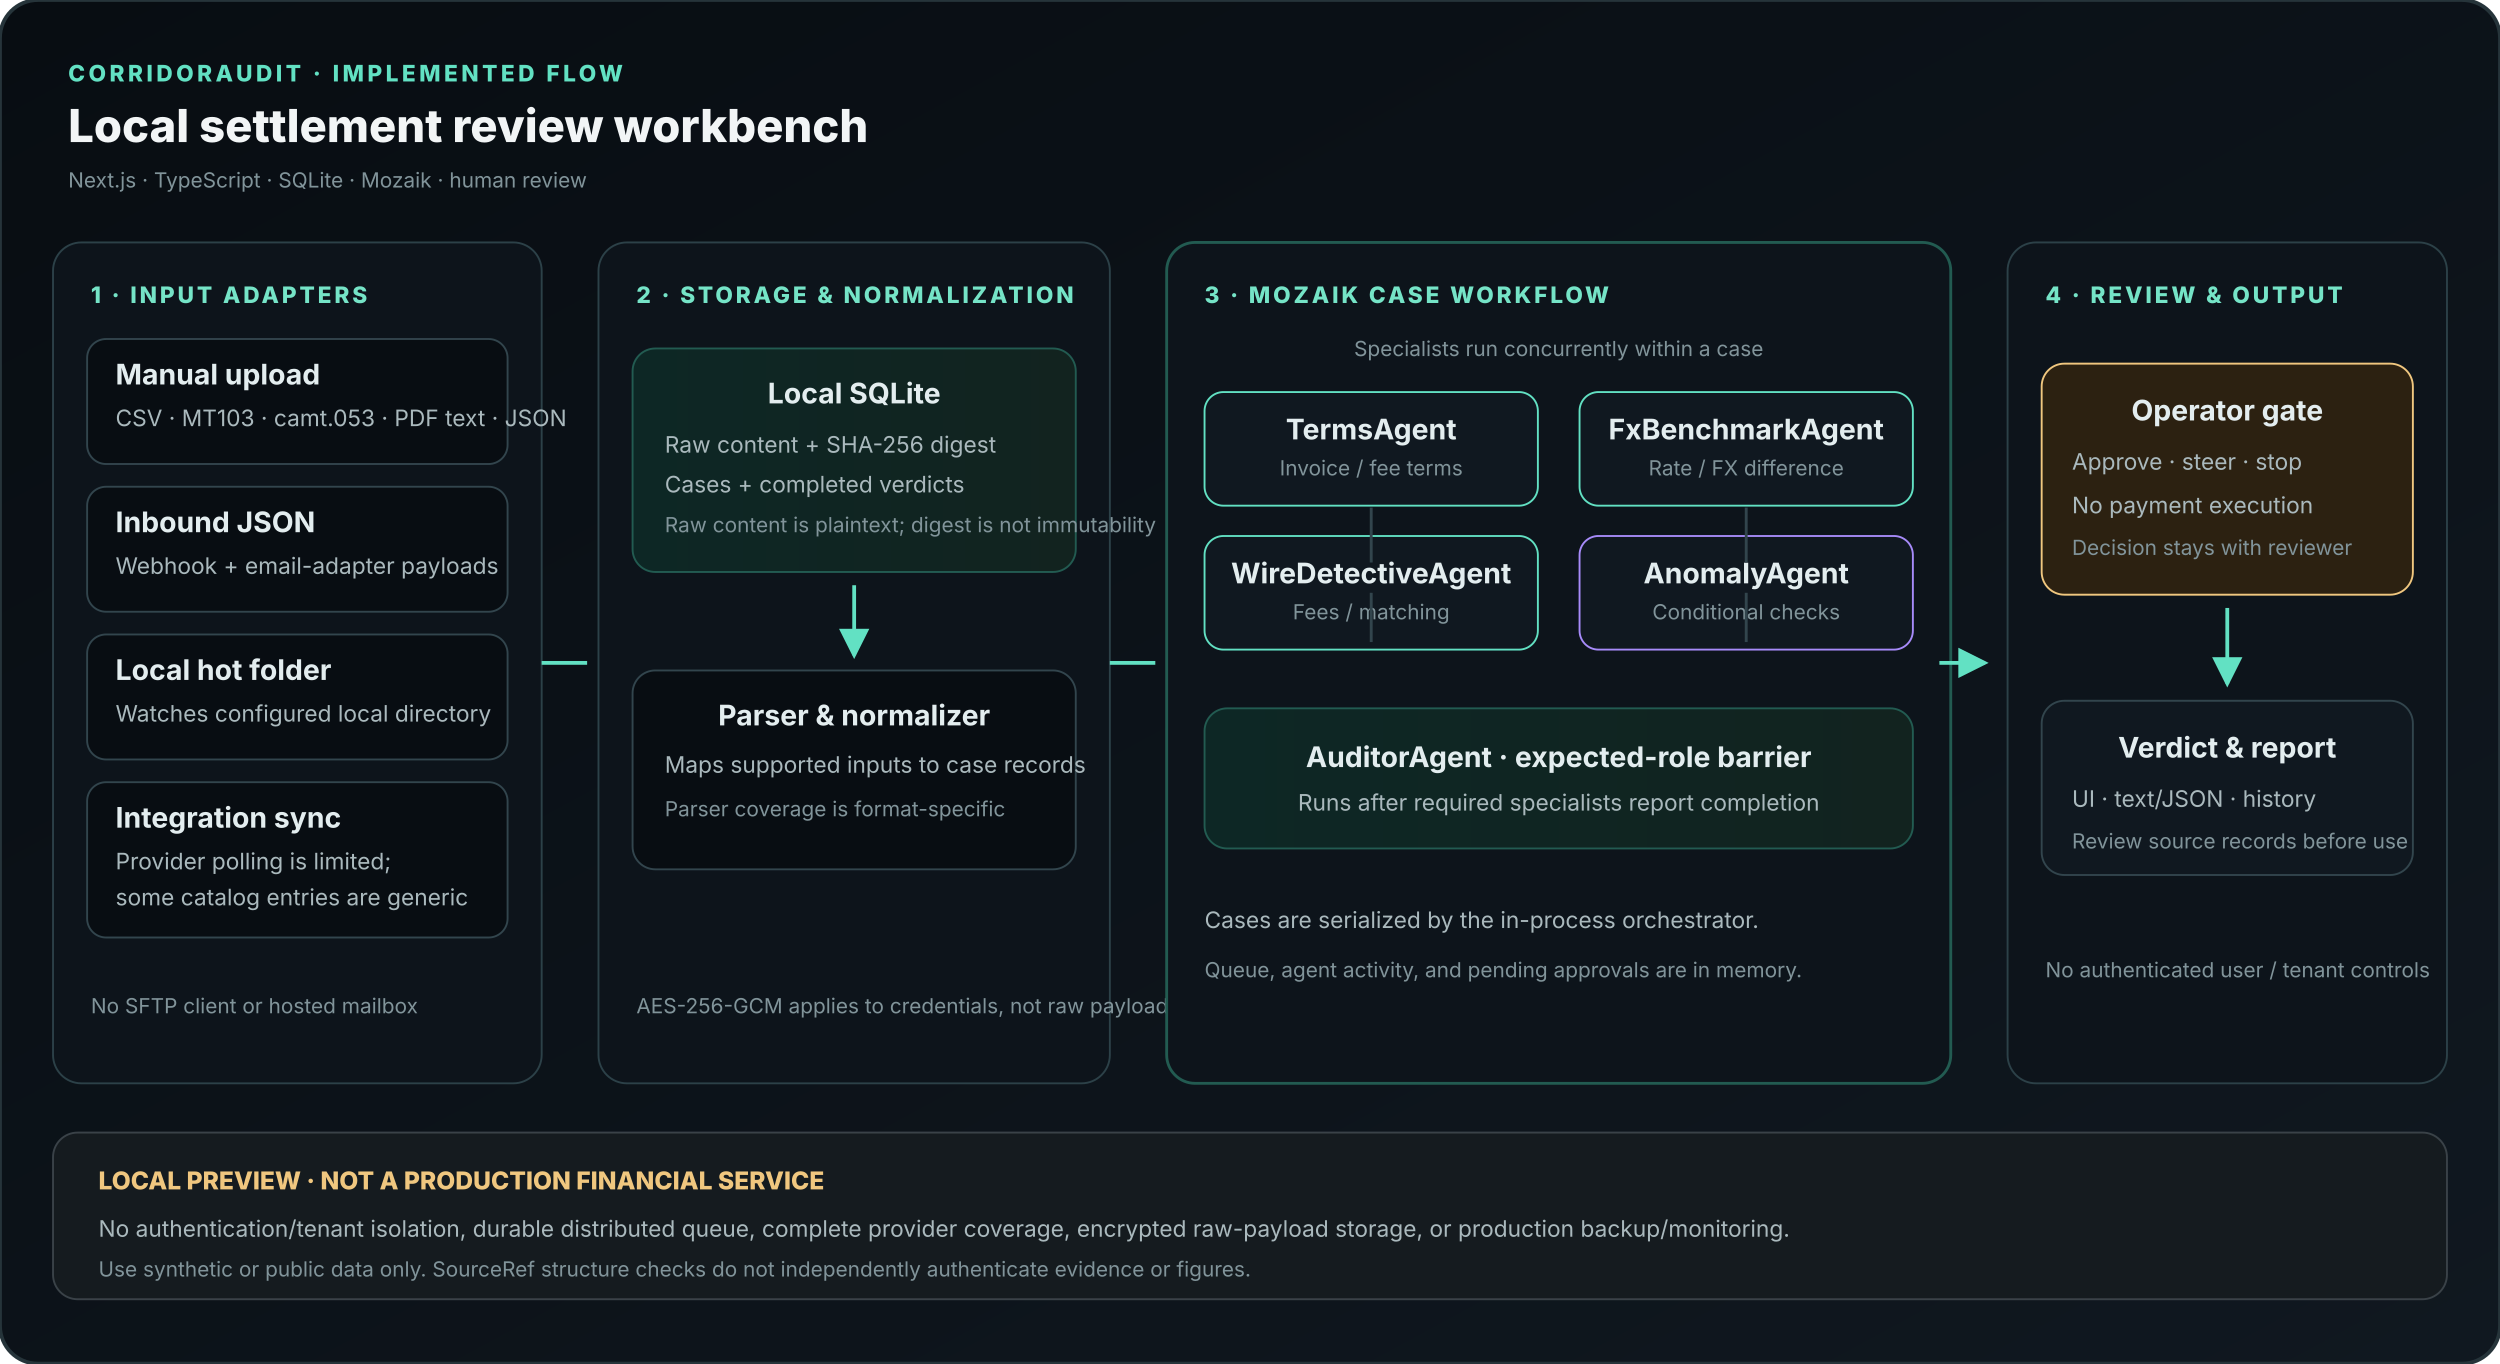
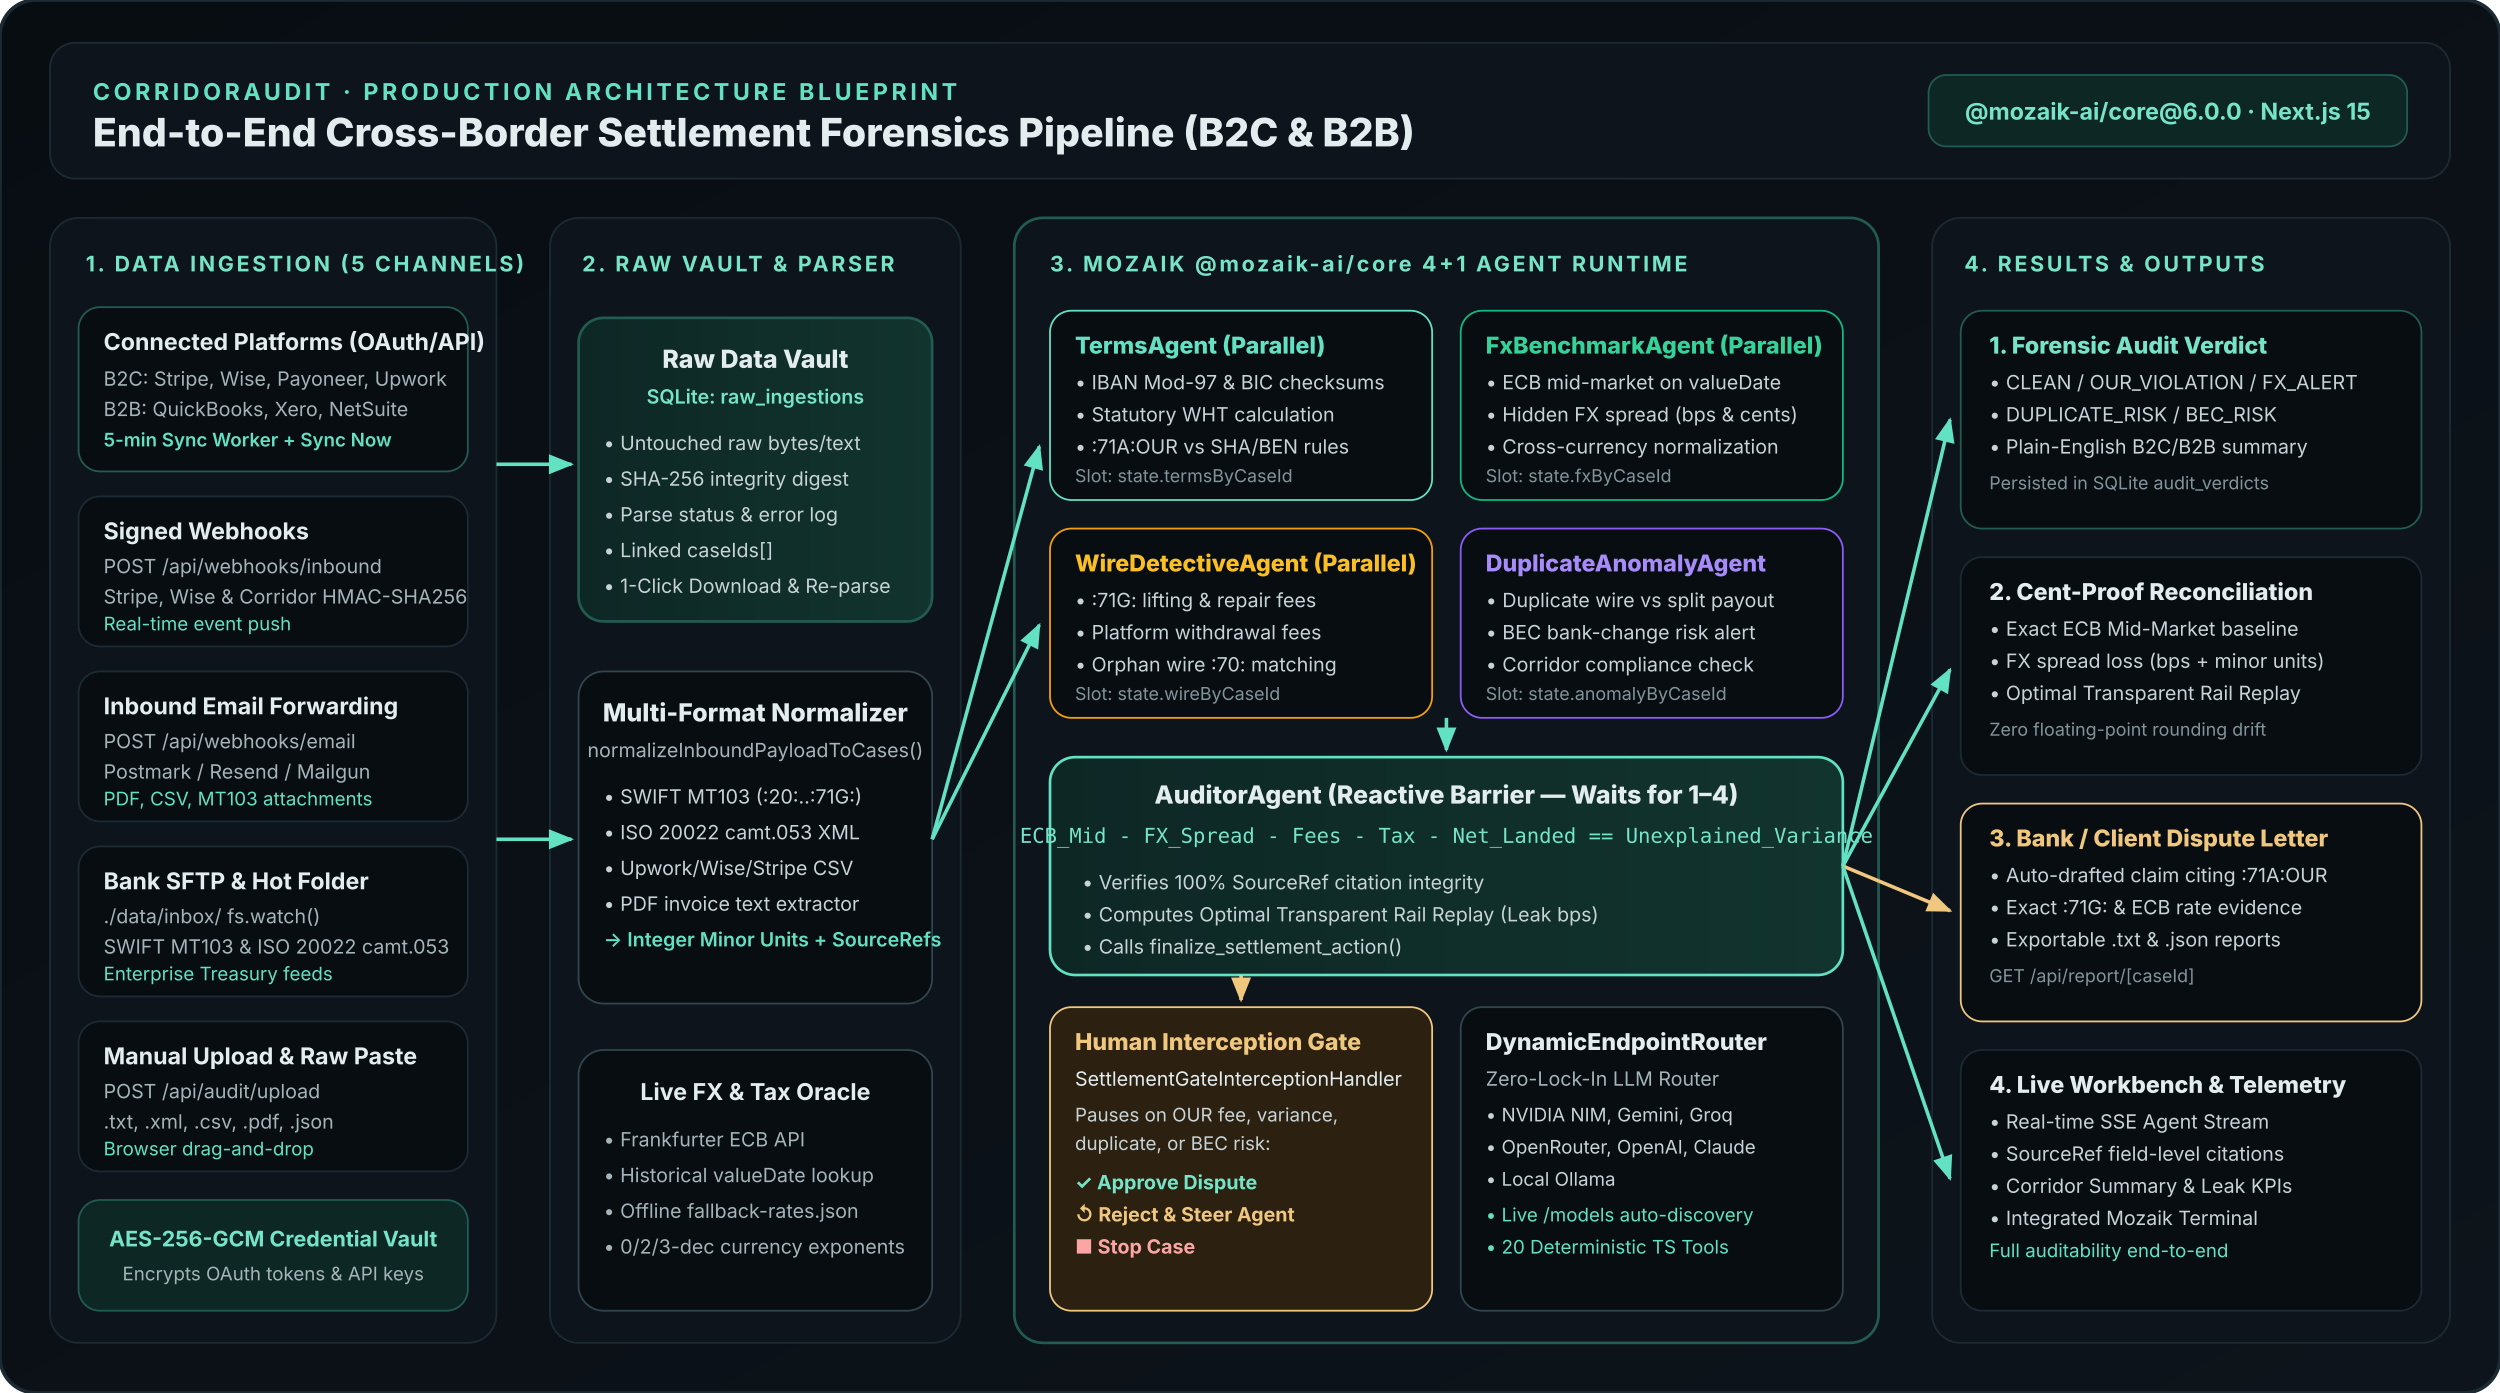
- <svg xmlns="http://www.w3.org/2000/svg" viewBox="0 0 1320 720" width="1320" height="720" role="img" aria-labelledby="title description" font-family="Inter, Segoe UI, system-ui, sans-serif">
+ <svg xmlns="http://www.w3.org/2000/svg" viewBox="0 0 1400 780" width="1400" height="780" font-family="Inter, Segoe UI, system-ui, sans-serif">
  <defs>
-     <linearGradient id="bg" x1="0" y1="0" x2="1" y2="1">
-       <stop stop-color="#080d12" />
-       <stop offset="1" stop-color="#101820" />
+     <linearGradient id="bgGrad" x1="0" y1="0" x2="1" y2="1">
+       <stop offset="0%" stop-color="#080d12" />
+       <stop offset="100%" stop-color="#0d141b" />
    </linearGradient>
-     <linearGradient id="card" x1="0" y1="0" x2="1" y2="0">
-       <stop stop-color="#0d2725" />
-       <stop offset="1" stop-color="#12231f" />
+     <linearGradient id="emeraldGrad" x1="0" y1="0" x2="1" y2="0">
+       <stop offset="0%" stop-color="#0d2725" />
+       <stop offset="100%" stop-color="#12342e" />
    </linearGradient>
-     <marker id="arrow" markerWidth="8" markerHeight="8" refX="7" refY="4" orient="auto">
-       <path d="M0 0 8 4 0 8Z" fill="#62e1c3" />
+     <marker id="arrow" viewBox="0 0 10 10" refX="9" refY="5" markerWidth="7" markerHeight="7" orient="auto-start-reverse">
+       <path d="M 0 1 L 10 5 L 0 9 z" fill="#62e1c3" />
    </marker>
-     <style>
-       .label{fill:#e3edef;font-size:15px;font-weight:700}.detail{fill:#aab9bd;font-size:12px}.muted{fill:#81949a;font-size:11px}.stage{fill:#75e4c7;font-size:12px;font-weight:800;letter-spacing:1.5px}.line{stroke:#62e1c3;stroke-width:2;fill:none;marker-end:url(#arrow)}
-     </style>
+     <marker id="arrowAmber" viewBox="0 0 10 10" refX="9" refY="5" markerWidth="7" markerHeight="7" orient="auto-start-reverse">
+       <path d="M 0 1 L 10 5 L 0 9 z" fill="#f0c77f" />
+     </marker>
  </defs>
-   <rect width="1320" height="720" rx="20" fill="url(#bg)" stroke="#26343a" stroke-width="2" />
-   <text x="36" y="43" fill="#62e1c3" font-size="12" font-weight="800" letter-spacing="1.8">CORRIDORAUDIT · IMPLEMENTED FLOW</text>
-   <text x="36" y="75" fill="#f2f5f6" font-size="24" font-weight="800">Local settlement review workbench</text>
-   <text x="36" y="99" class="muted">Next.js · TypeScript · SQLite · Mozaik · human review</text>
-   <rect x="28" y="128" width="258" height="444" rx="15" fill="#0d141b" stroke="#2c4148" />
-   <text x="48" y="160" class="stage">1 · INPUT ADAPTERS</text>
-   <rect x="46" y="179" width="222" height="66" rx="10" fill="#080d12" stroke="#32454d" />
-   <text x="61" y="203" class="label">Manual upload</text>
-   <text x="61" y="225" class="detail">CSV · MT103 · camt.053 · PDF text · JSON</text>
-   <rect x="46" y="257" width="222" height="66" rx="10" fill="#080d12" stroke="#32454d" />
-   <text x="61" y="281" class="label">Inbound JSON</text>
-   <text x="61" y="303" class="detail">Webhook + email-adapter payloads</text>
-   <rect x="46" y="335" width="222" height="66" rx="10" fill="#080d12" stroke="#32454d" />
-   <text x="61" y="359" class="label">Local hot folder</text>
-   <text x="61" y="381" class="detail">Watches configured local directory</text>
-   <rect x="46" y="413" width="222" height="82" rx="10" fill="#080d12" stroke="#32454d" />
-   <text x="61" y="437" class="label">Integration sync</text>
-   <text x="61" y="459" class="detail">Provider polling is limited;</text>
-   <text x="61" y="478" class="detail">some catalog entries are generic</text>
-   <text x="48" y="535" class="muted">No SFTP client or hosted mailbox</text>
-   <rect x="316" y="128" width="270" height="444" rx="15" fill="#0d141b" stroke="#2c4148" />
-   <text x="336" y="160" class="stage">2 · STORAGE &amp; NORMALIZATION</text>
-   <rect x="334" y="184" width="234" height="118" rx="12" fill="url(#card)" stroke="#225b51" />
-   <text x="451" y="213" text-anchor="middle" class="label">Local SQLite</text>
-   <text x="351" y="239" class="detail">Raw content + SHA-256 digest</text>
-   <text x="351" y="260" class="detail">Cases + completed verdicts</text>
-   <text x="351" y="281" class="muted">Raw content is plaintext; digest is not immutability</text>
-   <path d="M451 309v37" class="line" />
-   <rect x="334" y="354" width="234" height="105" rx="12" fill="#080d12" stroke="#32454d" />
-   <text x="451" y="383" text-anchor="middle" class="label">Parser &amp; normalizer</text>
-   <text x="351" y="408" class="detail">Maps supported inputs to case records</text>
-   <text x="351" y="431" class="muted">Parser coverage is format-specific</text>
-   <text x="336" y="535" class="muted">AES-256-GCM applies to credentials, not raw payloads</text>
-   <rect x="616" y="128" width="414" height="444" rx="15" fill="#0d141b" stroke="#225b51" stroke-width="1.5" />
-   <text x="636" y="160" class="stage">3 · MOZAIK CASE WORKFLOW</text>
-   <text x="823" y="188" text-anchor="middle" class="muted">Specialists run concurrently within a case</text>
-   <rect x="636" y="207" width="176" height="60" rx="10" fill="#101820" stroke="#62e1c3" />
-   <text x="724" y="232" text-anchor="middle" class="label">TermsAgent</text>
-   <text x="724" y="251" text-anchor="middle" class="muted">Invoice / fee terms</text>
-   <rect x="834" y="207" width="176" height="60" rx="10" fill="#101820" stroke="#62e1c3" />
-   <text x="922" y="232" text-anchor="middle" class="label">FxBenchmarkAgent</text>
-   <text x="922" y="251" text-anchor="middle" class="muted">Rate / FX difference</text>
-   <rect x="636" y="283" width="176" height="60" rx="10" fill="#101820" stroke="#62e1c3" />
-   <text x="724" y="308" text-anchor="middle" class="label">WireDetectiveAgent</text>
-   <text x="724" y="327" text-anchor="middle" class="muted">Fees / matching</text>
-   <rect x="834" y="283" width="176" height="60" rx="10" fill="#101820" stroke="#a78bfa" />
-   <text x="922" y="308" text-anchor="middle" class="label">AnomalyAgent</text>
-   <text x="922" y="327" text-anchor="middle" class="muted">Conditional checks</text>
-   <path d="M724 268v29m198-29v29m-198 16v26m198-26v26" stroke="#32454d" stroke-width="1.5" fill="none" />
-   <rect x="636" y="374" width="374" height="74" rx="12" fill="url(#card)" stroke="#225b51" />
-   <text x="823" y="405" text-anchor="middle" class="label">AuditorAgent · expected-role barrier</text>
-   <text x="823" y="428" text-anchor="middle" class="detail">Runs after required specialists report completion</text>
-   <text x="636" y="490" class="detail">Cases are serialized by the in-process orchestrator.</text>
-   <text x="636" y="516" class="muted">Queue, agent activity, and pending approvals are in memory.</text>
-   <rect x="1060" y="128" width="232" height="444" rx="15" fill="#0d141b" stroke="#2c4148" />
-   <text x="1080" y="160" class="stage">4 · REVIEW &amp; OUTPUT</text>
-   <rect x="1078" y="192" width="196" height="122" rx="12" fill="#2c2111" stroke="#f0c77f" />
-   <text x="1176" y="222" text-anchor="middle" class="label">Operator gate</text>
-   <text x="1094" y="248" class="detail">Approve · steer · stop</text>
-   <text x="1094" y="271" class="detail">No payment execution</text>
-   <text x="1094" y="293" class="muted">Decision stays with reviewer</text>
-   <path d="M1176 321v40" class="line" />
-   <rect x="1078" y="370" width="196" height="92" rx="12" fill="#101820" stroke="#32454d" />
-   <text x="1176" y="400" text-anchor="middle" class="label">Verdict &amp; report</text>
-   <text x="1094" y="426" class="detail">UI · text/JSON · history</text>
-   <text x="1094" y="448" class="muted">Review source records before use</text>
-   <text x="1080" y="516" class="muted">No authenticated user / tenant controls</text>
-   <path d="M286 350h24m276 0h24m414 0h24" class="line" />
-   <rect x="28" y="598" width="1264" height="88" rx="13" fill="#151b1f" stroke="#3a4248" />
-   <text x="52" y="628" fill="#f0c77f" font-size="13" font-weight="800">LOCAL PREVIEW · NOT A PRODUCTION FINANCIAL SERVICE</text>
-   <text x="52" y="653" class="detail">No authentication/tenant isolation, durable distributed queue, complete provider coverage, encrypted raw-payload storage, or production backup/monitoring.</text>
-   <text x="52" y="674" class="muted">Use synthetic or public data only. SourceRef structure checks do not independently authenticate evidence or figures.</text>
+   <rect width="1400" height="780" rx="20" fill="url(#bgGrad)" stroke="#1c2a33" stroke-width="2" />
+   <rect x="28" y="24" width="1344" height="76" rx="14" fill="#0d141b" stroke="#1c2a33" />
+   <text x="52" y="56" fill="#62e1c3" font-size="13" font-weight="700" letter-spacing="2">CORRIDORAUDIT · PRODUCTION ARCHITECTURE BLUEPRINT</text>
+   <text x="52" y="82" fill="#e3edef" font-size="22" font-weight="800">End-to-End Cross-Border Settlement Forensics Pipeline (B2C &amp; B2B)</text>
+   <rect x="1080" y="42" width="268" height="40" rx="10" fill="#0d2725" stroke="#225b51" />
+   <text x="1214" y="67" text-anchor="middle" fill="#75e4c7" font-size="13" font-weight="700">@mozaik-ai/core@6.0.0 · Next.js 15</text>
+   <rect x="28" y="122" width="250" height="630" rx="16" fill="#0d141b" stroke="#1c2a33" />
+   <text x="48" y="152" fill="#75e4c7" font-size="12" font-weight="700" letter-spacing="1.5">1. DATA INGESTION (5 CHANNELS)</text>
+   <rect x="44" y="172" width="218" height="92" rx="12" fill="#080d12" stroke="#225b51" />
+   <text x="58" y="196" fill="#e3edef" font-size="13" font-weight="700">Connected Platforms (OAuth/API)</text>
+   <text x="58" y="216" fill="#a4b4b8" font-size="11">B2C: Stripe, Wise, Payoneer, Upwork</text>
+   <text x="58" y="233" fill="#a4b4b8" font-size="11">B2B: QuickBooks, Xero, NetSuite</text>
+   <text x="58" y="250" fill="#62e1c3" font-size="10.5" font-weight="600">5-min Sync Worker + Sync Now</text>
+   <rect x="44" y="278" width="218" height="84" rx="12" fill="#080d12" stroke="#1c2a33" />
+   <text x="58" y="302" fill="#e3edef" font-size="13" font-weight="700">Signed Webhooks</text>
+   <text x="58" y="321" fill="#a4b4b8" font-size="11">POST /api/webhooks/inbound</text>
+   <text x="58" y="338" fill="#a4b4b8" font-size="11">Stripe, Wise &amp; Corridor HMAC-SHA256</text>
+   <text x="58" y="353" fill="#62e1c3" font-size="10.5">Real-time event push</text>
+   <rect x="44" y="376" width="218" height="84" rx="12" fill="#080d12" stroke="#1c2a33" />
+   <text x="58" y="400" fill="#e3edef" font-size="13" font-weight="700">Inbound Email Forwarding</text>
+   <text x="58" y="419" fill="#a4b4b8" font-size="11">POST /api/webhooks/email</text>
+   <text x="58" y="436" fill="#a4b4b8" font-size="11">Postmark / Resend / Mailgun</text>
+   <text x="58" y="451" fill="#62e1c3" font-size="10.5">PDF, CSV, MT103 attachments</text>
+   <rect x="44" y="474" width="218" height="84" rx="12" fill="#080d12" stroke="#1c2a33" />
+   <text x="58" y="498" fill="#e3edef" font-size="13" font-weight="700">Bank SFTP &amp; Hot Folder</text>
+   <text x="58" y="517" fill="#a4b4b8" font-size="11">./data/inbox/ fs.watch()</text>
+   <text x="58" y="534" fill="#a4b4b8" font-size="11">SWIFT MT103 &amp; ISO 20022 camt.053</text>
+   <text x="58" y="549" fill="#62e1c3" font-size="10.5">Enterprise Treasury feeds</text>
+   <rect x="44" y="572" width="218" height="84" rx="12" fill="#080d12" stroke="#1c2a33" />
+   <text x="58" y="596" fill="#e3edef" font-size="13" font-weight="700">Manual Upload &amp; Raw Paste</text>
+   <text x="58" y="615" fill="#a4b4b8" font-size="11">POST /api/audit/upload</text>
+   <text x="58" y="632" fill="#a4b4b8" font-size="11">.txt, .xml, .csv, .pdf, .json</text>
+   <text x="58" y="647" fill="#62e1c3" font-size="10.5">Browser drag-and-drop</text>
+   <rect x="44" y="672" width="218" height="62" rx="12" fill="#0d2725" stroke="#225b51" />
+   <text x="153" y="698" text-anchor="middle" fill="#75e4c7" font-size="12" font-weight="700">AES-256-GCM Credential Vault</text>
+   <text x="153" y="717" text-anchor="middle" fill="#a4b4b8" font-size="10.5">Encrypts OAuth tokens &amp; API keys</text>
+   <rect x="308" y="122" width="230" height="630" rx="16" fill="#0d141b" stroke="#1c2a33" />
+   <text x="326" y="152" fill="#75e4c7" font-size="12" font-weight="700" letter-spacing="1.5">2. RAW VAULT &amp; PARSER</text>
+   <rect x="324" y="178" width="198" height="170" rx="14" fill="url(#emeraldGrad)" stroke="#225b51" stroke-width="1.5" />
+   <text x="423" y="206" text-anchor="middle" fill="#e3edef" font-size="14" font-weight="800">Raw Data Vault</text>
+   <text x="423" y="226" text-anchor="middle" fill="#75e4c7" font-size="11" font-weight="600">SQLite: raw_ingestions</text>
+   <text x="338" y="252" fill="#c7d3d6" font-size="11">• Untouched raw bytes/text</text>
+   <text x="338" y="272" fill="#c7d3d6" font-size="11">• SHA-256 integrity digest</text>
+   <text x="338" y="292" fill="#c7d3d6" font-size="11">• Parse status &amp; error log</text>
+   <text x="338" y="312" fill="#c7d3d6" font-size="11">• Linked caseIds[]</text>
+   <text x="338" y="332" fill="#c7d3d6" font-size="11">• 1-Click Download &amp; Re-parse</text>
+   <rect x="324" y="376" width="198" height="186" rx="14" fill="#080d12" stroke="#32454d" />
+   <text x="423" y="404" text-anchor="middle" fill="#e3edef" font-size="14" font-weight="800">Multi-Format Normalizer</text>
+   <text x="423" y="424" text-anchor="middle" fill="#a4b4b8" font-size="11">normalizeInboundPayloadToCases()</text>
+   <text x="338" y="450" fill="#c7d3d6" font-size="11">• SWIFT MT103 (:20:..:71G:)</text>
+   <text x="338" y="470" fill="#c7d3d6" font-size="11">• ISO 20022 camt.053 XML</text>
+   <text x="338" y="490" fill="#c7d3d6" font-size="11">• Upwork/Wise/Stripe CSV</text>
+   <text x="338" y="510" fill="#c7d3d6" font-size="11">• PDF invoice text extractor</text>
+   <text x="338" y="530" fill="#62e1c3" font-size="11" font-weight="600">→ Integer Minor Units + SourceRefs</text>
+   <rect x="324" y="588" width="198" height="146" rx="14" fill="#080d12" stroke="#32454d" />
+   <text x="423" y="616" text-anchor="middle" fill="#e3edef" font-size="13" font-weight="700">Live FX &amp; Tax Oracle</text>
+   <text x="338" y="642" fill="#a4b4b8" font-size="11">• Frankfurter ECB API</text>
+   <text x="338" y="662" fill="#a4b4b8" font-size="11">• Historical valueDate lookup</text>
+   <text x="338" y="682" fill="#a4b4b8" font-size="11">• Offline fallback-rates.json</text>
+   <text x="338" y="702" fill="#a4b4b8" font-size="11">• 0/2/3-dec currency exponents</text>
+   <rect x="568" y="122" width="484" height="630" rx="16" fill="#0d141b" stroke="#225b51" stroke-width="1.5" />
+   <text x="588" y="152" fill="#75e4c7" font-size="12" font-weight="700" letter-spacing="1.5">3. MOZAIK @mozaik-ai/core 4+1 AGENT RUNTIME</text>
+   <rect x="588" y="174" width="214" height="106" rx="12" fill="#080d12" stroke="#62e1c3" />
+   <text x="602" y="198" fill="#62e1c3" font-size="13" font-weight="800">TermsAgent (Parallel)</text>
+   <text x="602" y="218" fill="#c7d3d6" font-size="11">• IBAN Mod-97 &amp; BIC checksums</text>
+   <text x="602" y="236" fill="#c7d3d6" font-size="11">• Statutory WHT calculation</text>
+   <text x="602" y="254" fill="#c7d3d6" font-size="11">• :71A:OUR vs SHA/BEN rules</text>
+   <text x="602" y="270" fill="#81949a" font-size="10">Slot: state.termsByCaseId</text>
+   <rect x="818" y="174" width="214" height="106" rx="12" fill="#080d12" stroke="#10b981" />
+   <text x="832" y="198" fill="#34d399" font-size="13" font-weight="800">FxBenchmarkAgent (Parallel)</text>
+   <text x="832" y="218" fill="#c7d3d6" font-size="11">• ECB mid-market on valueDate</text>
+   <text x="832" y="236" fill="#c7d3d6" font-size="11">• Hidden FX spread (bps &amp; cents)</text>
+   <text x="832" y="254" fill="#c7d3d6" font-size="11">• Cross-currency normalization</text>
+   <text x="832" y="270" fill="#81949a" font-size="10">Slot: state.fxByCaseId</text>
+   <rect x="588" y="296" width="214" height="106" rx="12" fill="#080d12" stroke="#f59e0b" />
+   <text x="602" y="320" fill="#fbbf24" font-size="13" font-weight="800">WireDetectiveAgent (Parallel)</text>
+   <text x="602" y="340" fill="#c7d3d6" font-size="11">• :71G: lifting &amp; repair fees</text>
+   <text x="602" y="358" fill="#c7d3d6" font-size="11">• Platform withdrawal fees</text>
+   <text x="602" y="376" fill="#c7d3d6" font-size="11">• Orphan wire :70: matching</text>
+   <text x="602" y="392" fill="#81949a" font-size="10">Slot: state.wireByCaseId</text>
+   <rect x="818" y="296" width="214" height="106" rx="12" fill="#080d12" stroke="#8b5cf6" />
+   <text x="832" y="320" fill="#a78bfa" font-size="13" font-weight="800">DuplicateAnomalyAgent</text>
+   <text x="832" y="340" fill="#c7d3d6" font-size="11">• Duplicate wire vs split payout</text>
+   <text x="832" y="358" fill="#c7d3d6" font-size="11">• BEC bank-change risk alert</text>
+   <text x="832" y="376" fill="#c7d3d6" font-size="11">• Corridor compliance check</text>
+   <text x="832" y="392" fill="#81949a" font-size="10">Slot: state.anomalyByCaseId</text>
+   <rect x="588" y="424" width="444" height="122" rx="14" fill="url(#emeraldGrad)" stroke="#62e1c3" stroke-width="1.5" />
+   <text x="810" y="450" text-anchor="middle" fill="#e3edef" font-size="14" font-weight="800">AuditorAgent (Reactive Barrier — Waits for 1–4)</text>
+   <text x="810" y="472" text-anchor="middle" fill="#75e4c7" font-size="11.5" font-family="JetBrains Mono, monospace">ECB_Mid - FX_Spread - Fees - Tax - Net_Landed == Unexplained_Variance</text>
+   <text x="606" y="498" fill="#c7d3d6" font-size="11">• Verifies 100% SourceRef citation integrity</text>
+   <text x="606" y="516" fill="#c7d3d6" font-size="11">• Computes Optimal Transparent Rail Replay (Leak bps)</text>
+   <text x="606" y="534" fill="#c7d3d6" font-size="11">• Calls finalize_settlement_action()</text>
+   <rect x="588" y="564" width="214" height="170" rx="12" fill="#2c2111" stroke="#f0c77f" />
+   <text x="602" y="588" fill="#f0c77f" font-size="13" font-weight="800">Human Interception Gate</text>
+   <text x="602" y="608" fill="#e3edef" font-size="11">SettlementGateInterceptionHandler</text>
+   <text x="602" y="628" fill="#c7d3d6" font-size="10.5">Pauses on OUR fee, variance,</text>
+   <text x="602" y="644" fill="#c7d3d6" font-size="10.5">duplicate, or BEC risk:</text>
+   <text x="602" y="666" fill="#75e4c7" font-size="11" font-weight="700">✓ Approve Dispute</text>
+   <text x="602" y="684" fill="#f0c77f" font-size="11" font-weight="700">↺ Reject &amp; Steer Agent</text>
+   <text x="602" y="702" fill="#fca5a5" font-size="11" font-weight="700">■ Stop Case</text>
+   <rect x="818" y="564" width="214" height="170" rx="12" fill="#080d12" stroke="#32454d" />
+   <text x="832" y="588" fill="#e3edef" font-size="13" font-weight="800">DynamicEndpointRouter</text>
+   <text x="832" y="608" fill="#a4b4b8" font-size="11">Zero-Lock-In LLM Router</text>
+   <text x="832" y="628" fill="#c7d3d6" font-size="10.5">• NVIDIA NIM, Gemini, Groq</text>
+   <text x="832" y="646" fill="#c7d3d6" font-size="10.5">• OpenRouter, OpenAI, Claude</text>
+   <text x="832" y="664" fill="#c7d3d6" font-size="10.5">• Local Ollama</text>
+   <text x="832" y="684" fill="#62e1c3" font-size="10.5">• Live /models auto-discovery</text>
+   <text x="832" y="702" fill="#62e1c3" font-size="10.5">• 20 Deterministic TS Tools</text>
+   <rect x="1082" y="122" width="290" height="630" rx="16" fill="#0d141b" stroke="#1c2a33" />
+   <text x="1100" y="152" fill="#75e4c7" font-size="12" font-weight="700" letter-spacing="1.5">4. RESULTS &amp; OUTPUTS</text>
+   <rect x="1098" y="174" width="258" height="122" rx="12" fill="#080d12" stroke="#225b51" />
+   <text x="1114" y="198" fill="#75e4c7" font-size="13" font-weight="800">1. Forensic Audit Verdict</text>
+   <text x="1114" y="218" fill="#c7d3d6" font-size="11">• CLEAN / OUR_VIOLATION / FX_ALERT</text>
+   <text x="1114" y="236" fill="#c7d3d6" font-size="11">• DUPLICATE_RISK / BEC_RISK</text>
+   <text x="1114" y="254" fill="#c7d3d6" font-size="11">• Plain-English B2C/B2B summary</text>
+   <text x="1114" y="274" fill="#81949a" font-size="10">Persisted in SQLite audit_verdicts</text>
+   <rect x="1098" y="312" width="258" height="122" rx="12" fill="#080d12" stroke="#1c2a33" />
+   <text x="1114" y="336" fill="#e3edef" font-size="13" font-weight="800">2. Cent-Proof Reconciliation</text>
+   <text x="1114" y="356" fill="#c7d3d6" font-size="11">• Exact ECB Mid-Market baseline</text>
+   <text x="1114" y="374" fill="#c7d3d6" font-size="11">• FX spread loss (bps + minor units)</text>
+   <text x="1114" y="392" fill="#c7d3d6" font-size="11">• Optimal Transparent Rail Replay</text>
+   <text x="1114" y="412" fill="#81949a" font-size="10">Zero floating-point rounding drift</text>
+   <rect x="1098" y="450" width="258" height="122" rx="12" fill="#080d12" stroke="#f0c77f" />
+   <text x="1114" y="474" fill="#f0c77f" font-size="13" font-weight="800">3. Bank / Client Dispute Letter</text>
+   <text x="1114" y="494" fill="#c7d3d6" font-size="11">• Auto-drafted claim citing :71A:OUR</text>
+   <text x="1114" y="512" fill="#c7d3d6" font-size="11">• Exact :71G: &amp; ECB rate evidence</text>
+   <text x="1114" y="530" fill="#c7d3d6" font-size="11">• Exportable .txt &amp; .json reports</text>
+   <text x="1114" y="550" fill="#81949a" font-size="10">GET /api/report/[caseId]</text>
+   <rect x="1098" y="588" width="258" height="146" rx="12" fill="#080d12" stroke="#1c2a33" />
+   <text x="1114" y="612" fill="#e3edef" font-size="13" font-weight="800">4. Live Workbench &amp; Telemetry</text>
+   <text x="1114" y="632" fill="#c7d3d6" font-size="11">• Real-time SSE Agent Stream</text>
+   <text x="1114" y="650" fill="#c7d3d6" font-size="11">• SourceRef field-level citations</text>
+   <text x="1114" y="668" fill="#c7d3d6" font-size="11">• Corridor Summary &amp; Leak KPIs</text>
+   <text x="1114" y="686" fill="#c7d3d6" font-size="11">• Integrated Mozaik Terminal</text>
+   <text x="1114" y="704" fill="#62e1c3" font-size="10.5">Full auditability end-to-end</text>
+   <line x1="278" y1="260" x2="320" y2="260" stroke="#62e1c3" stroke-width="2" marker-end="url(#arrow)" />
+   <line x1="278" y1="470" x2="320" y2="470" stroke="#62e1c3" stroke-width="2" marker-end="url(#arrow)" />
+   <line x1="522" y1="470" x2="582" y2="250" stroke="#62e1c3" stroke-width="2" marker-end="url(#arrow)" />
+   <line x1="522" y1="470" x2="582" y2="350" stroke="#62e1c3" stroke-width="2" marker-end="url(#arrow)" />
+   <line x1="810" y1="402" x2="810" y2="420" stroke="#62e1c3" stroke-width="2" marker-end="url(#arrow)" />
+   <line x1="695" y1="546" x2="695" y2="560" stroke="#f0c77f" stroke-width="2" marker-end="url(#arrowAmber)" />
+   <line x1="1032" y1="485" x2="1092" y2="235" stroke="#62e1c3" stroke-width="2" marker-end="url(#arrow)" />
+   <line x1="1032" y1="485" x2="1092" y2="375" stroke="#62e1c3" stroke-width="2" marker-end="url(#arrow)" />
+   <line x1="1032" y1="485" x2="1092" y2="510" stroke="#f0c77f" stroke-width="2" marker-end="url(#arrowAmber)" />
+   <line x1="1032" y1="485" x2="1092" y2="660" stroke="#62e1c3" stroke-width="2" marker-end="url(#arrow)" />
</svg>
